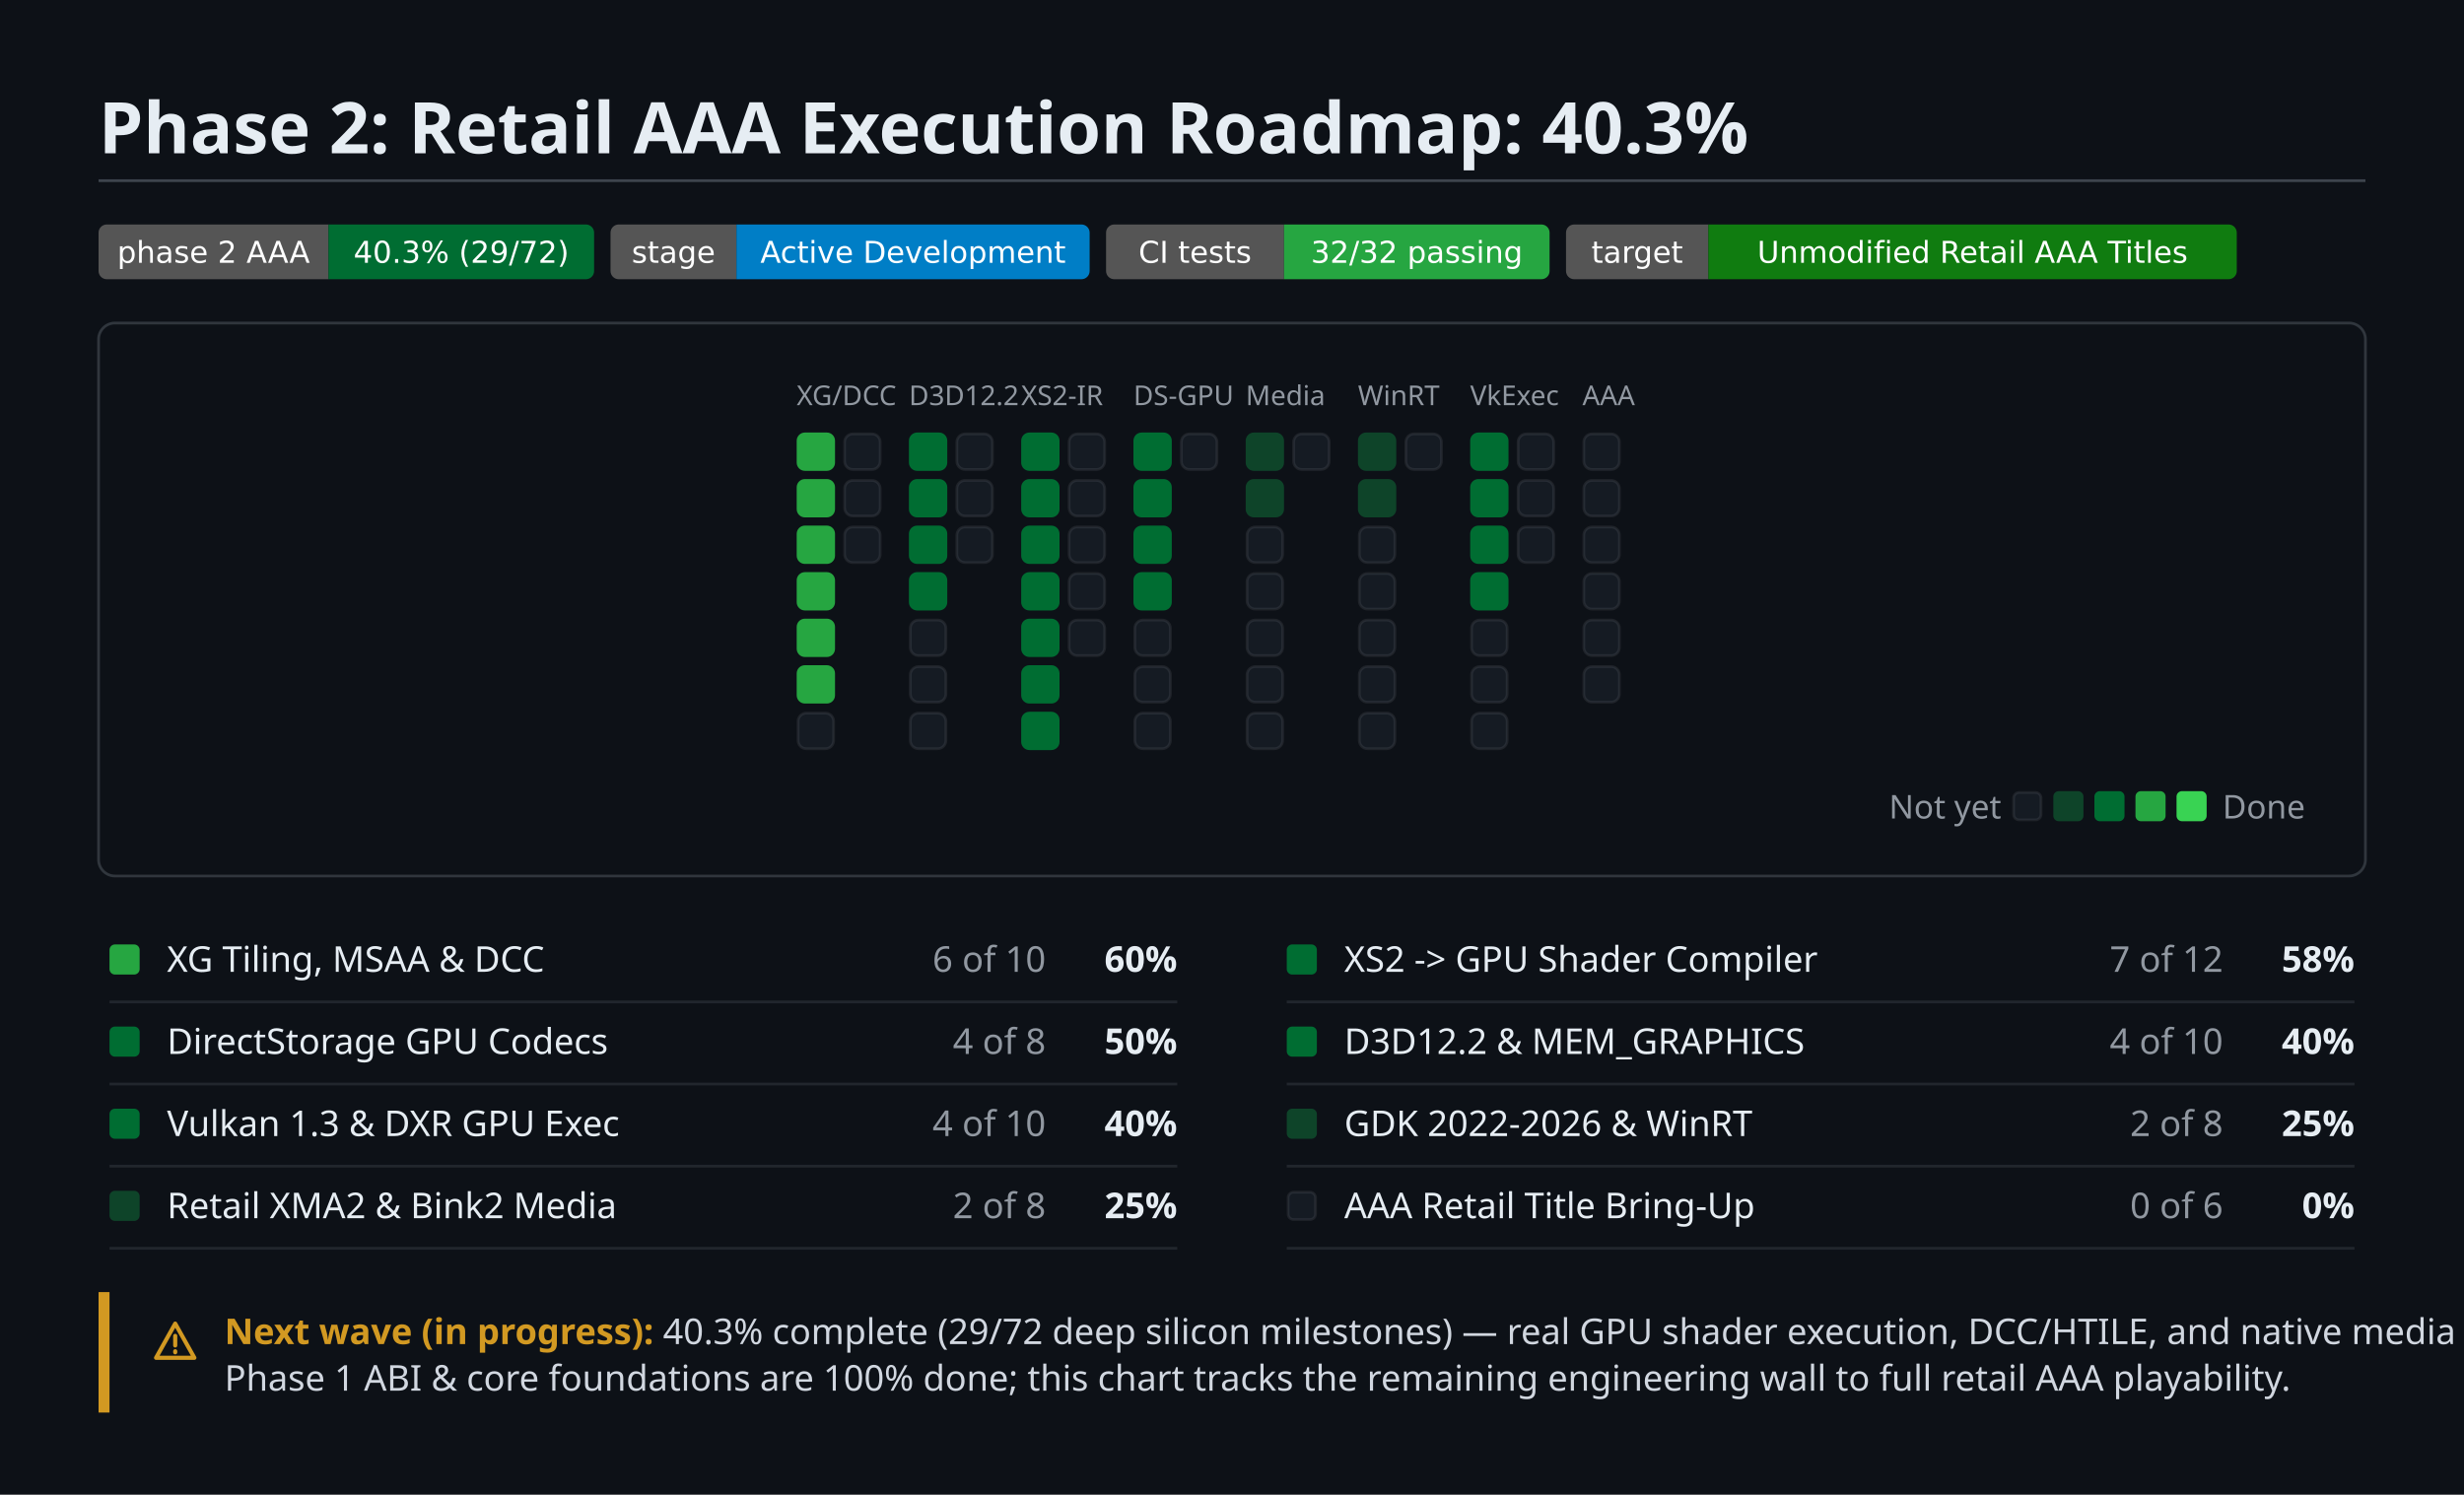
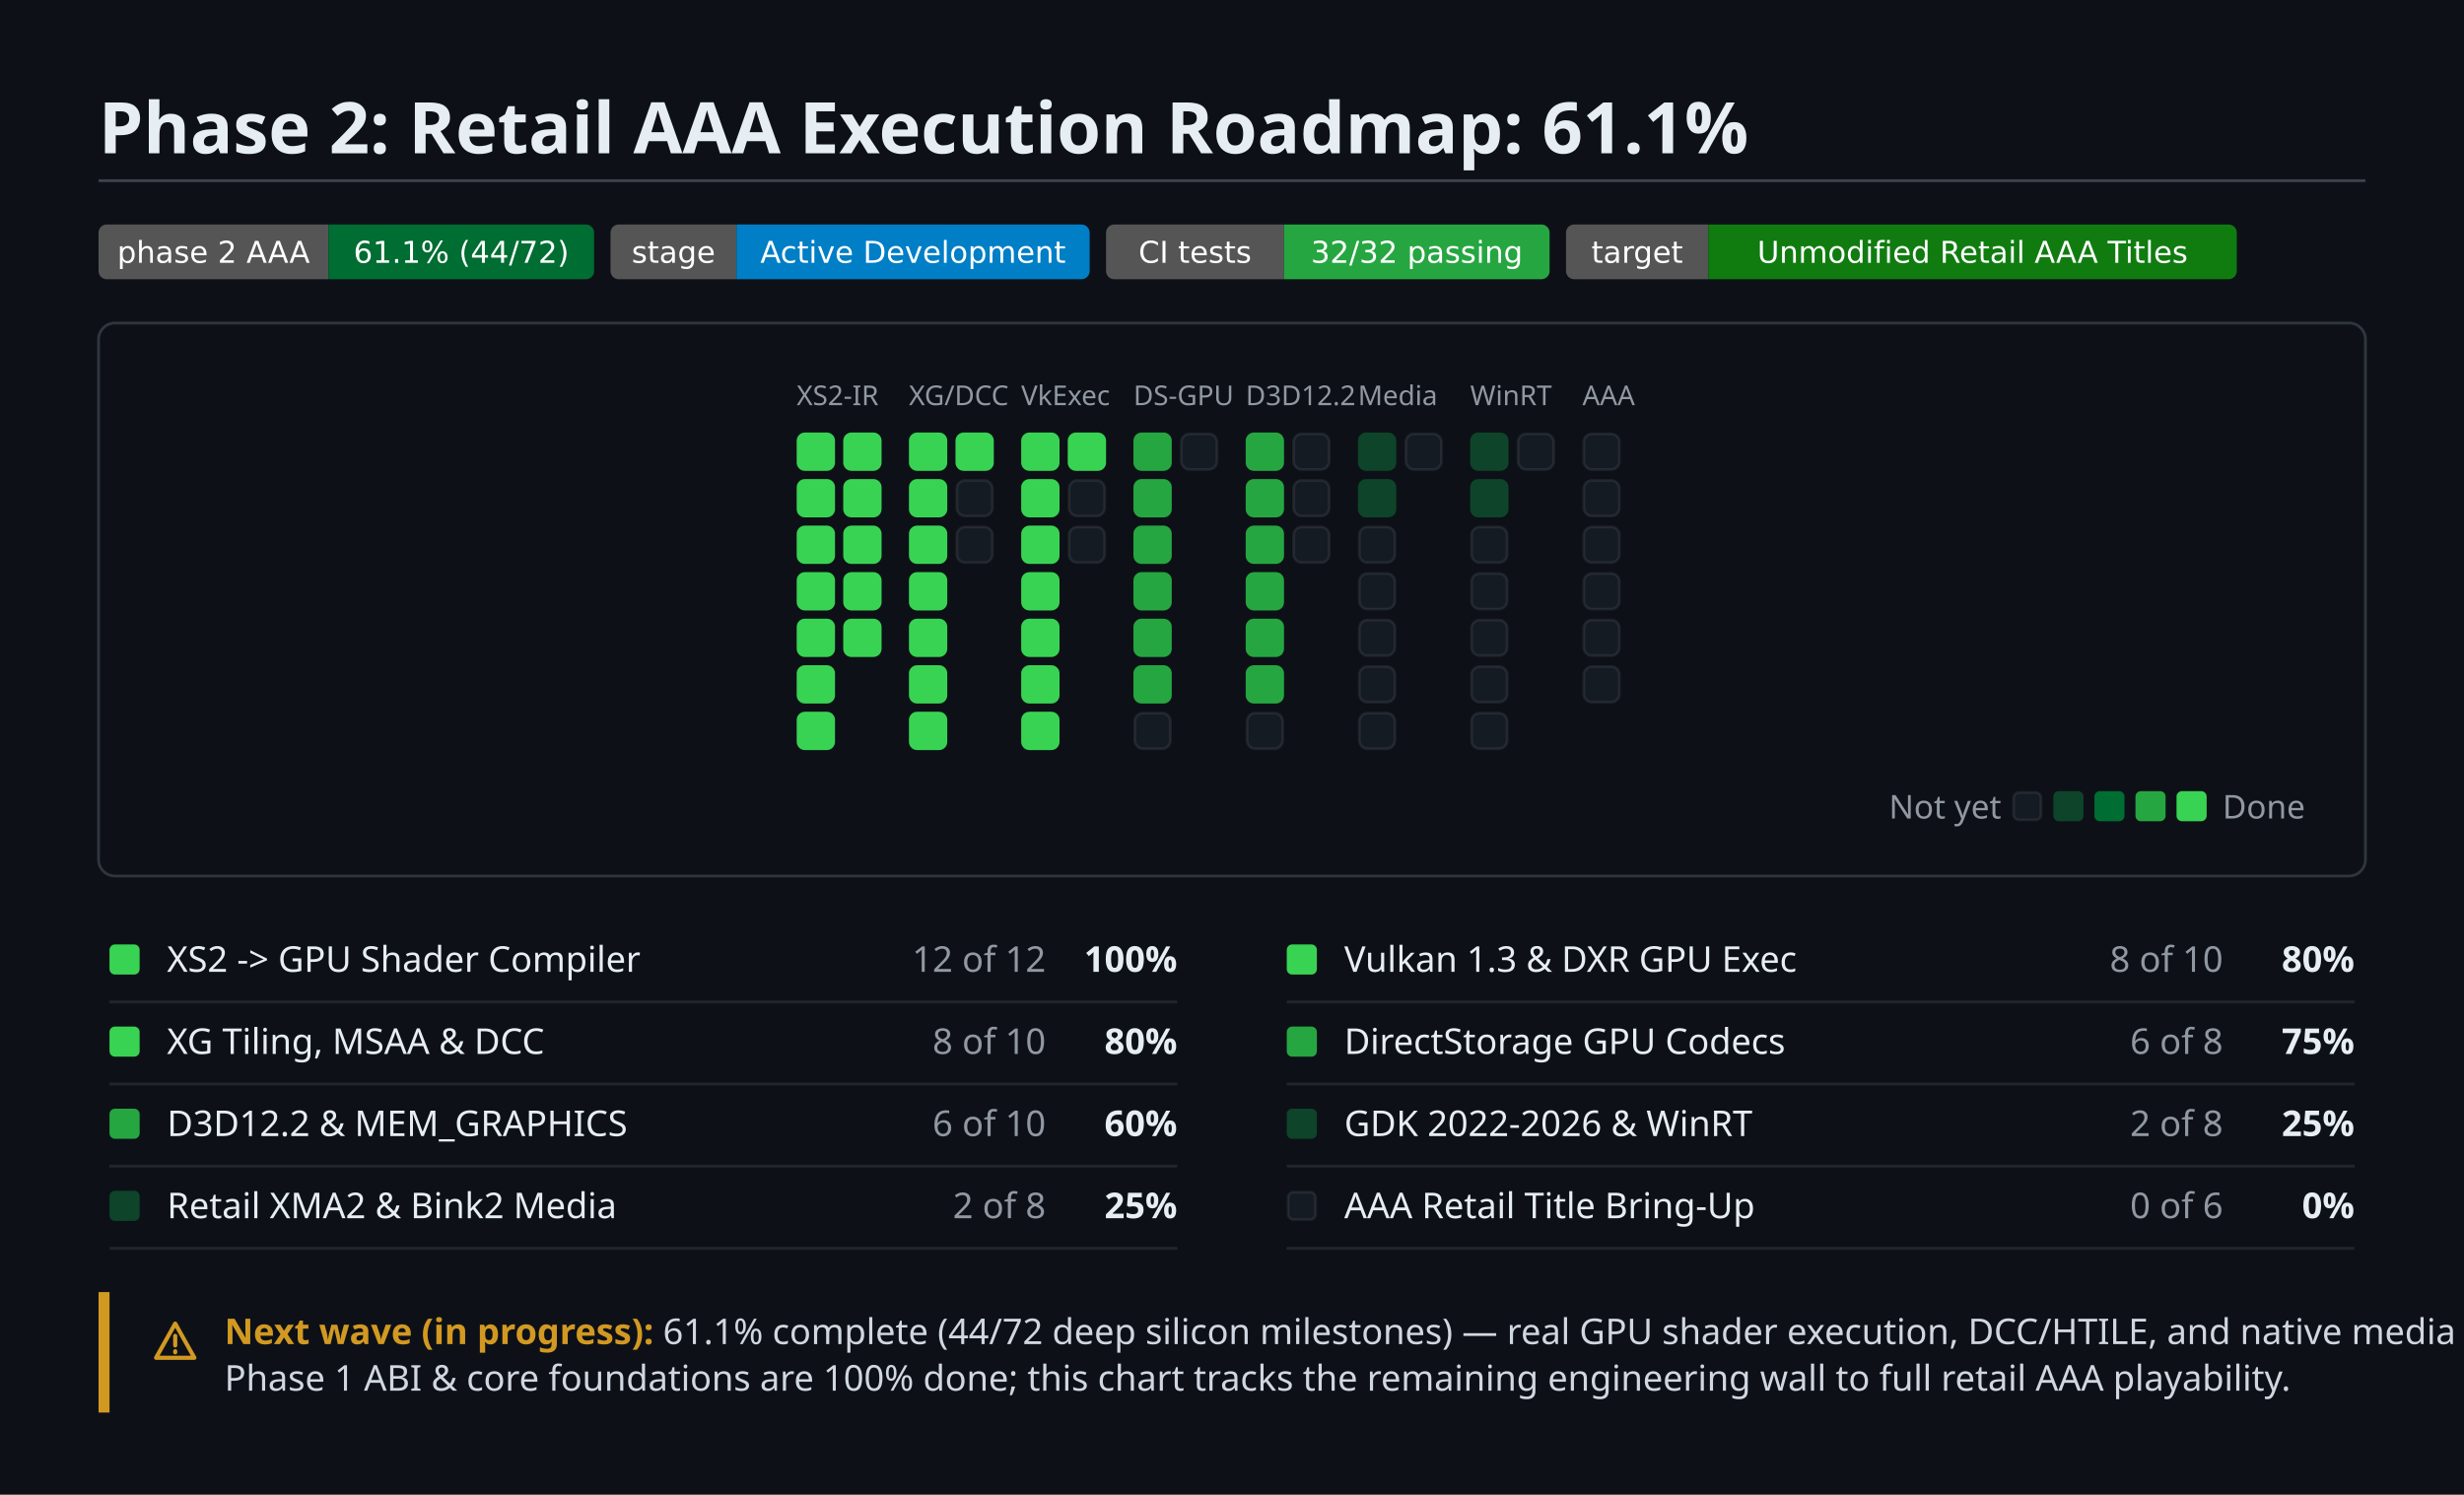
- <svg xmlns="http://www.w3.org/2000/svg" width="900" height="546" viewBox="0 0 900 546" role="img" aria-label="Phase 2: Retail AAA Execution Roadmap: 40.3%">
+ <svg xmlns="http://www.w3.org/2000/svg" width="900" height="546" viewBox="0 0 900 546" role="img" aria-label="Phase 2: Retail AAA Execution Roadmap: 61.1%">
  <style>
    text { font-family: 'Mona Sans', -apple-system, 'Segoe UI', 'Noto Sans', Helvetica, Arial, sans-serif; }
    .h2 { font-size: 26px; font-weight: 600; fill: #e6edf3; }
    .badge-txt { font-family: Verdana, 'DejaVu Sans', Geneva, sans-serif; font-size: 11px; fill: #ffffff; }
    .badge-txt-dark { font-family: Verdana, 'DejaVu Sans', Geneva, sans-serif; font-size: 11px; fill: #0d1117; }
    .g-label { font-size: 10px; fill: #9198a1; }
    .legend-txt { font-size: 12px; fill: #9198a1; }
    .r-name { font-size: 13px; fill: #e6edf3; }
    .r-count { font-size: 13px; fill: #9198a1; font-variant-numeric: tabular-nums; }
    .r-pct { font-size: 13px; font-weight: 600; fill: #e6edf3; font-variant-numeric: tabular-nums; }
    .callout-txt { font-size: 13px; fill: #d1d7e0; }
    .callout-lead { font-size: 13px; font-weight: 600; fill: #d29922; }
  </style>
  <rect width="900" height="546" fill="#0d1117" />
-   <text class="h2" x="36" y="56">Phase 2: Retail AAA Execution Roadmap: 40.3%</text>
+   <text class="h2" x="36" y="56">Phase 2: Retail AAA Execution Roadmap: 61.1%</text>
  <line x1="36" y1="66" x2="864" y2="66" stroke="#3d444d" stroke-width="1" />
  <clipPath id="bclip0">
    <rect x="36" y="82" width="181" height="20" rx="3" />
  </clipPath>
  <g clip-path="url(#bclip0)">
    <rect x="36" y="82" width="84" height="20" fill="#555555" />
    <rect x="120" y="82" width="97" height="20" fill="#006d32" />
    <text class="badge-txt" x="78.0" y="96" text-anchor="middle">phase 2 AAA</text>
-     <text class="badge-txt" x="168.5" y="96" text-anchor="middle">40.3% (29/72)</text>
+     <text class="badge-txt" x="168.5" y="96" text-anchor="middle">61.1% (44/72)</text>
  </g>
  <clipPath id="bclip1">
    <rect x="223" y="82" width="175" height="20" rx="3" />
  </clipPath>
  <g clip-path="url(#bclip1)">
    <rect x="223" y="82" width="46" height="20" fill="#555555" />
    <rect x="269" y="82" width="129" height="20" fill="#007ec6" />
    <text class="badge-txt" x="246.0" y="96" text-anchor="middle">stage</text>
    <text class="badge-txt" x="333.5" y="96" text-anchor="middle">Active Development</text>
  </g>
  <clipPath id="bclip2">
    <rect x="404" y="82" width="162" height="20" rx="3" />
  </clipPath>
  <g clip-path="url(#bclip2)">
    <rect x="404" y="82" width="65" height="20" fill="#555555" />
    <rect x="469" y="82" width="97" height="20" fill="#26a641" />
    <text class="badge-txt" x="436.5" y="96" text-anchor="middle">CI tests</text>
    <text class="badge-txt" x="517.5" y="96" text-anchor="middle">32/32 passing</text>
  </g>
  <clipPath id="bclip3">
    <rect x="572" y="82" width="245" height="20" rx="3" />
  </clipPath>
  <g clip-path="url(#bclip3)">
    <rect x="572" y="82" width="52" height="20" fill="#555555" />
    <rect x="624" y="82" width="193" height="20" fill="#107c10" />
    <text class="badge-txt" x="598.0" y="96" text-anchor="middle">target</text>
    <text class="badge-txt" x="720.5" y="96" text-anchor="middle">Unmodified Retail AAA Titles</text>
  </g>
  <rect x="36" y="118" width="828" height="202" rx="6" fill="#0d1117" stroke="#30363d" stroke-width="1" />
-   <text class="g-label" x="291.0" y="148">XG/DCC</text>
-   <rect x="291.0" y="158.0" width="14" height="14" rx="3" fill="#26a641" />
-   <rect x="291.0" y="175.0" width="14" height="14" rx="3" fill="#26a641" />
-   <rect x="291.0" y="192.0" width="14" height="14" rx="3" fill="#26a641" />
-   <rect x="291.0" y="209.0" width="14" height="14" rx="3" fill="#26a641" />
-   <rect x="291.0" y="226.0" width="14" height="14" rx="3" fill="#26a641" />
-   <rect x="291.0" y="243.0" width="14" height="14" rx="3" fill="#26a641" />
-   <rect x="291.5" y="260.5" width="13" height="13" rx="3" fill="#151b23" stroke="rgba(240,246,252,0.08)" stroke-width="1" />
-   <rect x="308.5" y="158.5" width="13" height="13" rx="3" fill="#151b23" stroke="rgba(240,246,252,0.08)" stroke-width="1" />
-   <rect x="308.5" y="175.5" width="13" height="13" rx="3" fill="#151b23" stroke="rgba(240,246,252,0.08)" stroke-width="1" />
-   <rect x="308.5" y="192.5" width="13" height="13" rx="3" fill="#151b23" stroke="rgba(240,246,252,0.08)" stroke-width="1" />
-   <text class="g-label" x="332.0" y="148">D3D12.2</text>
-   <rect x="332.0" y="158.0" width="14" height="14" rx="3" fill="#006d32" />
-   <rect x="332.0" y="175.0" width="14" height="14" rx="3" fill="#006d32" />
-   <rect x="332.0" y="192.0" width="14" height="14" rx="3" fill="#006d32" />
-   <rect x="332.0" y="209.0" width="14" height="14" rx="3" fill="#006d32" />
-   <rect x="332.5" y="226.5" width="13" height="13" rx="3" fill="#151b23" stroke="rgba(240,246,252,0.08)" stroke-width="1" />
-   <rect x="332.5" y="243.5" width="13" height="13" rx="3" fill="#151b23" stroke="rgba(240,246,252,0.08)" stroke-width="1" />
-   <rect x="332.5" y="260.5" width="13" height="13" rx="3" fill="#151b23" stroke="rgba(240,246,252,0.08)" stroke-width="1" />
-   <rect x="349.5" y="158.5" width="13" height="13" rx="3" fill="#151b23" stroke="rgba(240,246,252,0.08)" stroke-width="1" />
+   <text class="g-label" x="291.0" y="148">XS2-IR</text>
+   <rect x="291.0" y="158.0" width="14" height="14" rx="3" fill="#39d353" />
+   <rect x="291.0" y="175.0" width="14" height="14" rx="3" fill="#39d353" />
+   <rect x="291.0" y="192.0" width="14" height="14" rx="3" fill="#39d353" />
+   <rect x="291.0" y="209.0" width="14" height="14" rx="3" fill="#39d353" />
+   <rect x="291.0" y="226.0" width="14" height="14" rx="3" fill="#39d353" />
+   <rect x="291.0" y="243.0" width="14" height="14" rx="3" fill="#39d353" />
+   <rect x="291.0" y="260.0" width="14" height="14" rx="3" fill="#39d353" />
+   <rect x="308.0" y="158.0" width="14" height="14" rx="3" fill="#39d353" />
+   <rect x="308.0" y="175.0" width="14" height="14" rx="3" fill="#39d353" />
+   <rect x="308.0" y="192.0" width="14" height="14" rx="3" fill="#39d353" />
+   <rect x="308.0" y="209.0" width="14" height="14" rx="3" fill="#39d353" />
+   <rect x="308.0" y="226.0" width="14" height="14" rx="3" fill="#39d353" />
+   <text class="g-label" x="332.0" y="148">XG/DCC</text>
+   <rect x="332.0" y="158.0" width="14" height="14" rx="3" fill="#39d353" />
+   <rect x="332.0" y="175.0" width="14" height="14" rx="3" fill="#39d353" />
+   <rect x="332.0" y="192.0" width="14" height="14" rx="3" fill="#39d353" />
+   <rect x="332.0" y="209.0" width="14" height="14" rx="3" fill="#39d353" />
+   <rect x="332.0" y="226.0" width="14" height="14" rx="3" fill="#39d353" />
+   <rect x="332.0" y="243.0" width="14" height="14" rx="3" fill="#39d353" />
+   <rect x="332.0" y="260.0" width="14" height="14" rx="3" fill="#39d353" />
+   <rect x="349.0" y="158.0" width="14" height="14" rx="3" fill="#39d353" />
  <rect x="349.5" y="175.5" width="13" height="13" rx="3" fill="#151b23" stroke="rgba(240,246,252,0.08)" stroke-width="1" />
  <rect x="349.5" y="192.5" width="13" height="13" rx="3" fill="#151b23" stroke="rgba(240,246,252,0.08)" stroke-width="1" />
-   <text class="g-label" x="373.0" y="148">XS2-IR</text>
-   <rect x="373.0" y="158.0" width="14" height="14" rx="3" fill="#006d32" />
-   <rect x="373.0" y="175.0" width="14" height="14" rx="3" fill="#006d32" />
-   <rect x="373.0" y="192.0" width="14" height="14" rx="3" fill="#006d32" />
-   <rect x="373.0" y="209.0" width="14" height="14" rx="3" fill="#006d32" />
-   <rect x="373.0" y="226.0" width="14" height="14" rx="3" fill="#006d32" />
-   <rect x="373.0" y="243.0" width="14" height="14" rx="3" fill="#006d32" />
-   <rect x="373.0" y="260.0" width="14" height="14" rx="3" fill="#006d32" />
-   <rect x="390.5" y="158.5" width="13" height="13" rx="3" fill="#151b23" stroke="rgba(240,246,252,0.08)" stroke-width="1" />
+   <text class="g-label" x="373.0" y="148">VkExec</text>
+   <rect x="373.0" y="158.0" width="14" height="14" rx="3" fill="#39d353" />
+   <rect x="373.0" y="175.0" width="14" height="14" rx="3" fill="#39d353" />
+   <rect x="373.0" y="192.0" width="14" height="14" rx="3" fill="#39d353" />
+   <rect x="373.0" y="209.0" width="14" height="14" rx="3" fill="#39d353" />
+   <rect x="373.0" y="226.0" width="14" height="14" rx="3" fill="#39d353" />
+   <rect x="373.0" y="243.0" width="14" height="14" rx="3" fill="#39d353" />
+   <rect x="373.0" y="260.0" width="14" height="14" rx="3" fill="#39d353" />
+   <rect x="390.0" y="158.0" width="14" height="14" rx="3" fill="#39d353" />
  <rect x="390.5" y="175.5" width="13" height="13" rx="3" fill="#151b23" stroke="rgba(240,246,252,0.08)" stroke-width="1" />
  <rect x="390.5" y="192.5" width="13" height="13" rx="3" fill="#151b23" stroke="rgba(240,246,252,0.08)" stroke-width="1" />
-   <rect x="390.5" y="209.5" width="13" height="13" rx="3" fill="#151b23" stroke="rgba(240,246,252,0.08)" stroke-width="1" />
-   <rect x="390.5" y="226.5" width="13" height="13" rx="3" fill="#151b23" stroke="rgba(240,246,252,0.08)" stroke-width="1" />
  <text class="g-label" x="414.0" y="148">DS-GPU</text>
-   <rect x="414.0" y="158.0" width="14" height="14" rx="3" fill="#006d32" />
-   <rect x="414.0" y="175.0" width="14" height="14" rx="3" fill="#006d32" />
-   <rect x="414.0" y="192.0" width="14" height="14" rx="3" fill="#006d32" />
-   <rect x="414.0" y="209.0" width="14" height="14" rx="3" fill="#006d32" />
-   <rect x="414.5" y="226.5" width="13" height="13" rx="3" fill="#151b23" stroke="rgba(240,246,252,0.08)" stroke-width="1" />
-   <rect x="414.5" y="243.5" width="13" height="13" rx="3" fill="#151b23" stroke="rgba(240,246,252,0.08)" stroke-width="1" />
+   <rect x="414.0" y="158.0" width="14" height="14" rx="3" fill="#26a641" />
+   <rect x="414.0" y="175.0" width="14" height="14" rx="3" fill="#26a641" />
+   <rect x="414.0" y="192.0" width="14" height="14" rx="3" fill="#26a641" />
+   <rect x="414.0" y="209.0" width="14" height="14" rx="3" fill="#26a641" />
+   <rect x="414.0" y="226.0" width="14" height="14" rx="3" fill="#26a641" />
+   <rect x="414.0" y="243.0" width="14" height="14" rx="3" fill="#26a641" />
  <rect x="414.5" y="260.5" width="13" height="13" rx="3" fill="#151b23" stroke="rgba(240,246,252,0.08)" stroke-width="1" />
  <rect x="431.5" y="158.5" width="13" height="13" rx="3" fill="#151b23" stroke="rgba(240,246,252,0.08)" stroke-width="1" />
-   <text class="g-label" x="455.0" y="148">Media</text>
-   <rect x="455.0" y="158.0" width="14" height="14" rx="3" fill="#0e4429" />
-   <rect x="455.0" y="175.0" width="14" height="14" rx="3" fill="#0e4429" />
-   <rect x="455.5" y="192.5" width="13" height="13" rx="3" fill="#151b23" stroke="rgba(240,246,252,0.08)" stroke-width="1" />
-   <rect x="455.5" y="209.5" width="13" height="13" rx="3" fill="#151b23" stroke="rgba(240,246,252,0.08)" stroke-width="1" />
-   <rect x="455.5" y="226.5" width="13" height="13" rx="3" fill="#151b23" stroke="rgba(240,246,252,0.08)" stroke-width="1" />
-   <rect x="455.5" y="243.5" width="13" height="13" rx="3" fill="#151b23" stroke="rgba(240,246,252,0.08)" stroke-width="1" />
+   <text class="g-label" x="455.0" y="148">D3D12.2</text>
+   <rect x="455.0" y="158.0" width="14" height="14" rx="3" fill="#26a641" />
+   <rect x="455.0" y="175.0" width="14" height="14" rx="3" fill="#26a641" />
+   <rect x="455.0" y="192.0" width="14" height="14" rx="3" fill="#26a641" />
+   <rect x="455.0" y="209.0" width="14" height="14" rx="3" fill="#26a641" />
+   <rect x="455.0" y="226.0" width="14" height="14" rx="3" fill="#26a641" />
+   <rect x="455.0" y="243.0" width="14" height="14" rx="3" fill="#26a641" />
  <rect x="455.5" y="260.5" width="13" height="13" rx="3" fill="#151b23" stroke="rgba(240,246,252,0.08)" stroke-width="1" />
  <rect x="472.5" y="158.5" width="13" height="13" rx="3" fill="#151b23" stroke="rgba(240,246,252,0.08)" stroke-width="1" />
-   <text class="g-label" x="496.0" y="148">WinRT</text>
+   <rect x="472.5" y="175.5" width="13" height="13" rx="3" fill="#151b23" stroke="rgba(240,246,252,0.08)" stroke-width="1" />
+   <rect x="472.5" y="192.5" width="13" height="13" rx="3" fill="#151b23" stroke="rgba(240,246,252,0.08)" stroke-width="1" />
+   <text class="g-label" x="496.0" y="148">Media</text>
  <rect x="496.0" y="158.0" width="14" height="14" rx="3" fill="#0e4429" />
  <rect x="496.0" y="175.0" width="14" height="14" rx="3" fill="#0e4429" />
  <rect x="496.5" y="192.5" width="13" height="13" rx="3" fill="#151b23" stroke="rgba(240,246,252,0.08)" stroke-width="1" />
  <rect x="496.5" y="209.5" width="13" height="13" rx="3" fill="#151b23" stroke="rgba(240,246,252,0.08)" stroke-width="1" />
  <rect x="496.5" y="226.5" width="13" height="13" rx="3" fill="#151b23" stroke="rgba(240,246,252,0.08)" stroke-width="1" />
  <rect x="496.5" y="243.5" width="13" height="13" rx="3" fill="#151b23" stroke="rgba(240,246,252,0.08)" stroke-width="1" />
  <rect x="496.5" y="260.5" width="13" height="13" rx="3" fill="#151b23" stroke="rgba(240,246,252,0.08)" stroke-width="1" />
  <rect x="513.5" y="158.5" width="13" height="13" rx="3" fill="#151b23" stroke="rgba(240,246,252,0.08)" stroke-width="1" />
-   <text class="g-label" x="537.0" y="148">VkExec</text>
-   <rect x="537.0" y="158.0" width="14" height="14" rx="3" fill="#006d32" />
-   <rect x="537.0" y="175.0" width="14" height="14" rx="3" fill="#006d32" />
-   <rect x="537.0" y="192.0" width="14" height="14" rx="3" fill="#006d32" />
-   <rect x="537.0" y="209.0" width="14" height="14" rx="3" fill="#006d32" />
+   <text class="g-label" x="537.0" y="148">WinRT</text>
+   <rect x="537.0" y="158.0" width="14" height="14" rx="3" fill="#0e4429" />
+   <rect x="537.0" y="175.0" width="14" height="14" rx="3" fill="#0e4429" />
+   <rect x="537.5" y="192.5" width="13" height="13" rx="3" fill="#151b23" stroke="rgba(240,246,252,0.08)" stroke-width="1" />
+   <rect x="537.5" y="209.5" width="13" height="13" rx="3" fill="#151b23" stroke="rgba(240,246,252,0.08)" stroke-width="1" />
  <rect x="537.5" y="226.5" width="13" height="13" rx="3" fill="#151b23" stroke="rgba(240,246,252,0.08)" stroke-width="1" />
  <rect x="537.5" y="243.5" width="13" height="13" rx="3" fill="#151b23" stroke="rgba(240,246,252,0.08)" stroke-width="1" />
  <rect x="537.5" y="260.5" width="13" height="13" rx="3" fill="#151b23" stroke="rgba(240,246,252,0.08)" stroke-width="1" />
  <rect x="554.5" y="158.5" width="13" height="13" rx="3" fill="#151b23" stroke="rgba(240,246,252,0.08)" stroke-width="1" />
-   <rect x="554.5" y="175.5" width="13" height="13" rx="3" fill="#151b23" stroke="rgba(240,246,252,0.08)" stroke-width="1" />
-   <rect x="554.5" y="192.5" width="13" height="13" rx="3" fill="#151b23" stroke="rgba(240,246,252,0.08)" stroke-width="1" />
  <text class="g-label" x="578.0" y="148">AAA</text>
  <rect x="578.5" y="158.5" width="13" height="13" rx="3" fill="#151b23" stroke="rgba(240,246,252,0.08)" stroke-width="1" />
  <rect x="578.5" y="175.5" width="13" height="13" rx="3" fill="#151b23" stroke="rgba(240,246,252,0.08)" stroke-width="1" />
  <rect x="578.5" y="192.5" width="13" height="13" rx="3" fill="#151b23" stroke="rgba(240,246,252,0.08)" stroke-width="1" />
  <rect x="578.5" y="209.5" width="13" height="13" rx="3" fill="#151b23" stroke="rgba(240,246,252,0.08)" stroke-width="1" />
  <rect x="578.5" y="226.5" width="13" height="13" rx="3" fill="#151b23" stroke="rgba(240,246,252,0.08)" stroke-width="1" />
  <rect x="578.5" y="243.5" width="13" height="13" rx="3" fill="#151b23" stroke="rgba(240,246,252,0.08)" stroke-width="1" />
  <text class="legend-txt" x="842" y="299" text-anchor="end">Done</text>
  <rect x="795.0" y="289.0" width="11" height="11" rx="2" fill="#39d353" />
  <rect x="780.0" y="289.0" width="11" height="11" rx="2" fill="#26a641" />
  <rect x="765.0" y="289.0" width="11" height="11" rx="2" fill="#006d32" />
  <rect x="750.0" y="289.0" width="11" height="11" rx="2" fill="#0e4429" />
  <rect x="735.5" y="289.5" width="10" height="10" rx="2" fill="#151b23" stroke="rgba(240,246,252,0.08)" stroke-width="1" />
  <text class="legend-txt" x="731" y="299" text-anchor="end">Not yet</text>
-   <rect x="40.0" y="345.0" width="11" height="11" rx="2" fill="#26a641" />
-   <text class="r-name" x="61.0" y="355">XG Tiling, MSAA &amp; DCC</text>
-   <text class="r-count" x="382.0" y="355" text-anchor="end">6 of 10</text>
-   <text class="r-pct" x="430.0" y="355" text-anchor="end">60%</text>
+   <rect x="40.0" y="345.0" width="11" height="11" rx="2" fill="#39d353" />
+   <text class="r-name" x="61.0" y="355">XS2 -&gt; GPU Shader Compiler</text>
+   <text class="r-count" x="382.0" y="355" text-anchor="end">12 of 12</text>
+   <text class="r-pct" x="430.0" y="355" text-anchor="end">100%</text>
  <line x1="40.0" y1="366" x2="430.0" y2="366" stroke="#21262d" stroke-width="1" />
-   <rect x="470.0" y="345.0" width="11" height="11" rx="2" fill="#006d32" />
-   <text class="r-name" x="491.0" y="355">XS2 -&gt; GPU Shader Compiler</text>
-   <text class="r-count" x="812.0" y="355" text-anchor="end">7 of 12</text>
-   <text class="r-pct" x="860.0" y="355" text-anchor="end">58%</text>
+   <rect x="470.0" y="345.0" width="11" height="11" rx="2" fill="#39d353" />
+   <text class="r-name" x="491.0" y="355">Vulkan 1.3 &amp; DXR GPU Exec</text>
+   <text class="r-count" x="812.0" y="355" text-anchor="end">8 of 10</text>
+   <text class="r-pct" x="860.0" y="355" text-anchor="end">80%</text>
  <line x1="470.0" y1="366" x2="860.0" y2="366" stroke="#21262d" stroke-width="1" />
-   <rect x="40.0" y="375.0" width="11" height="11" rx="2" fill="#006d32" />
-   <text class="r-name" x="61.0" y="385">DirectStorage GPU Codecs</text>
-   <text class="r-count" x="382.0" y="385" text-anchor="end">4 of 8</text>
-   <text class="r-pct" x="430.0" y="385" text-anchor="end">50%</text>
+   <rect x="40.0" y="375.0" width="11" height="11" rx="2" fill="#39d353" />
+   <text class="r-name" x="61.0" y="385">XG Tiling, MSAA &amp; DCC</text>
+   <text class="r-count" x="382.0" y="385" text-anchor="end">8 of 10</text>
+   <text class="r-pct" x="430.0" y="385" text-anchor="end">80%</text>
  <line x1="40.0" y1="396" x2="430.0" y2="396" stroke="#21262d" stroke-width="1" />
-   <rect x="470.0" y="375.0" width="11" height="11" rx="2" fill="#006d32" />
-   <text class="r-name" x="491.0" y="385">D3D12.2 &amp; MEM_GRAPHICS</text>
-   <text class="r-count" x="812.0" y="385" text-anchor="end">4 of 10</text>
-   <text class="r-pct" x="860.0" y="385" text-anchor="end">40%</text>
+   <rect x="470.0" y="375.0" width="11" height="11" rx="2" fill="#26a641" />
+   <text class="r-name" x="491.0" y="385">DirectStorage GPU Codecs</text>
+   <text class="r-count" x="812.0" y="385" text-anchor="end">6 of 8</text>
+   <text class="r-pct" x="860.0" y="385" text-anchor="end">75%</text>
  <line x1="470.0" y1="396" x2="860.0" y2="396" stroke="#21262d" stroke-width="1" />
-   <rect x="40.0" y="405.0" width="11" height="11" rx="2" fill="#006d32" />
-   <text class="r-name" x="61.0" y="415">Vulkan 1.3 &amp; DXR GPU Exec</text>
-   <text class="r-count" x="382.0" y="415" text-anchor="end">4 of 10</text>
-   <text class="r-pct" x="430.0" y="415" text-anchor="end">40%</text>
+   <rect x="40.0" y="405.0" width="11" height="11" rx="2" fill="#26a641" />
+   <text class="r-name" x="61.0" y="415">D3D12.2 &amp; MEM_GRAPHICS</text>
+   <text class="r-count" x="382.0" y="415" text-anchor="end">6 of 10</text>
+   <text class="r-pct" x="430.0" y="415" text-anchor="end">60%</text>
  <line x1="40.0" y1="426" x2="430.0" y2="426" stroke="#21262d" stroke-width="1" />
  <rect x="470.0" y="405.0" width="11" height="11" rx="2" fill="#0e4429" />
  <text class="r-name" x="491.0" y="415">GDK 2022-2026 &amp; WinRT</text>
  <text class="r-count" x="812.0" y="415" text-anchor="end">2 of 8</text>
  <text class="r-pct" x="860.0" y="415" text-anchor="end">25%</text>
  <line x1="470.0" y1="426" x2="860.0" y2="426" stroke="#21262d" stroke-width="1" />
  <rect x="40.0" y="435.0" width="11" height="11" rx="2" fill="#0e4429" />
  <text class="r-name" x="61.0" y="445">Retail XMA2 &amp; Bink2 Media</text>
  <text class="r-count" x="382.0" y="445" text-anchor="end">2 of 8</text>
  <text class="r-pct" x="430.0" y="445" text-anchor="end">25%</text>
  <line x1="40.0" y1="456" x2="430.0" y2="456" stroke="#21262d" stroke-width="1" />
  <rect x="470.5" y="435.5" width="10" height="10" rx="2" fill="#151b23" stroke="rgba(240,246,252,0.08)" stroke-width="1" />
  <text class="r-name" x="491.0" y="445">AAA Retail Title Bring-Up</text>
  <text class="r-count" x="812.0" y="445" text-anchor="end">0 of 6</text>
  <text class="r-pct" x="860.0" y="445" text-anchor="end">0%</text>
  <line x1="470.0" y1="456" x2="860.0" y2="456" stroke="#21262d" stroke-width="1" />
  <rect x="36" y="472" width="4" height="44" fill="#d29922" />
  <g transform="translate(56,482)">
    <path d="M8 1.5 15 14H1z" fill="none" stroke="#d29922" stroke-width="1.5" stroke-linejoin="round" />
    <path d="M8 6v3.5M8 11.6v.4" stroke="#d29922" stroke-width="1.5" stroke-linecap="round" />
  </g>
  <text class="callout-txt" x="82" y="491">
-     <tspan class="callout-lead">Next wave (in progress):</tspan> 40.3% complete (29/72 deep silicon milestones) — real GPU shader execution, DCC/HTILE, and native media ahead.</text>
+     <tspan class="callout-lead">Next wave (in progress):</tspan> 61.1% complete (44/72 deep silicon milestones) — real GPU shader execution, DCC/HTILE, and native media ahead.</text>
  <text class="callout-txt" x="82" y="508">Phase 1 ABI &amp; core foundations are 100% done; this chart tracks the remaining engineering wall to full retail AAA playability.</text>
</svg>
